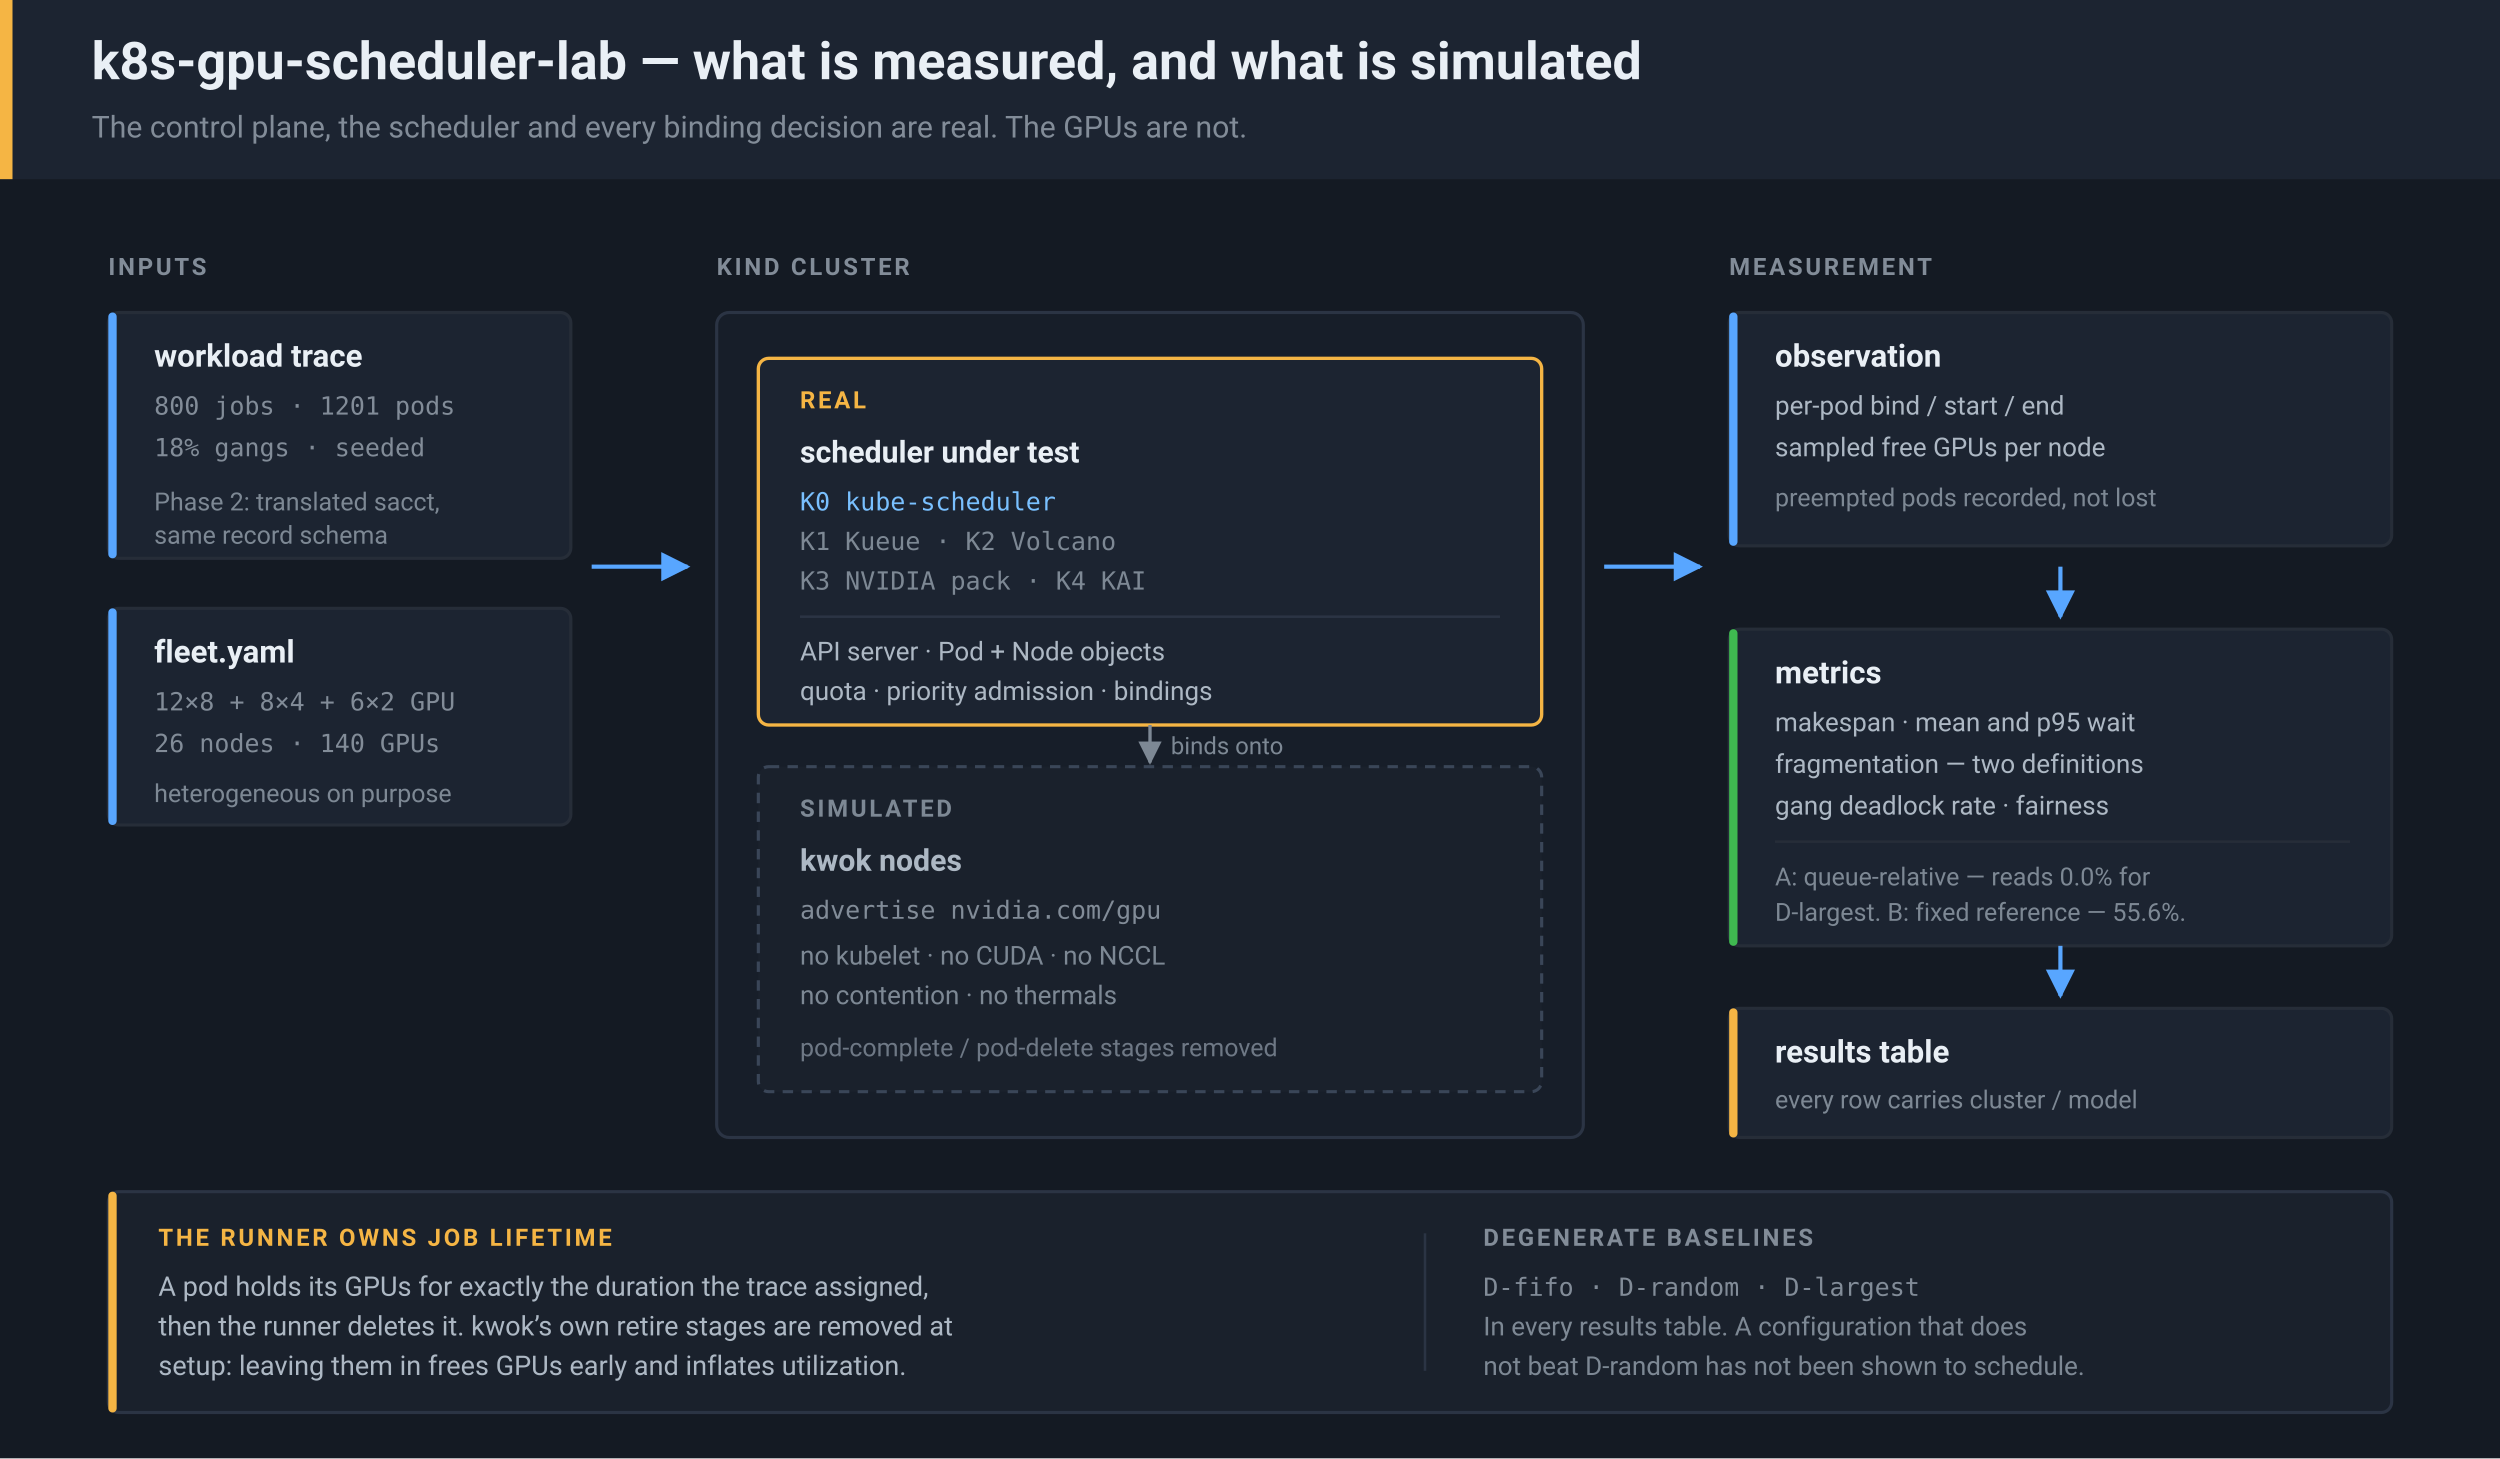
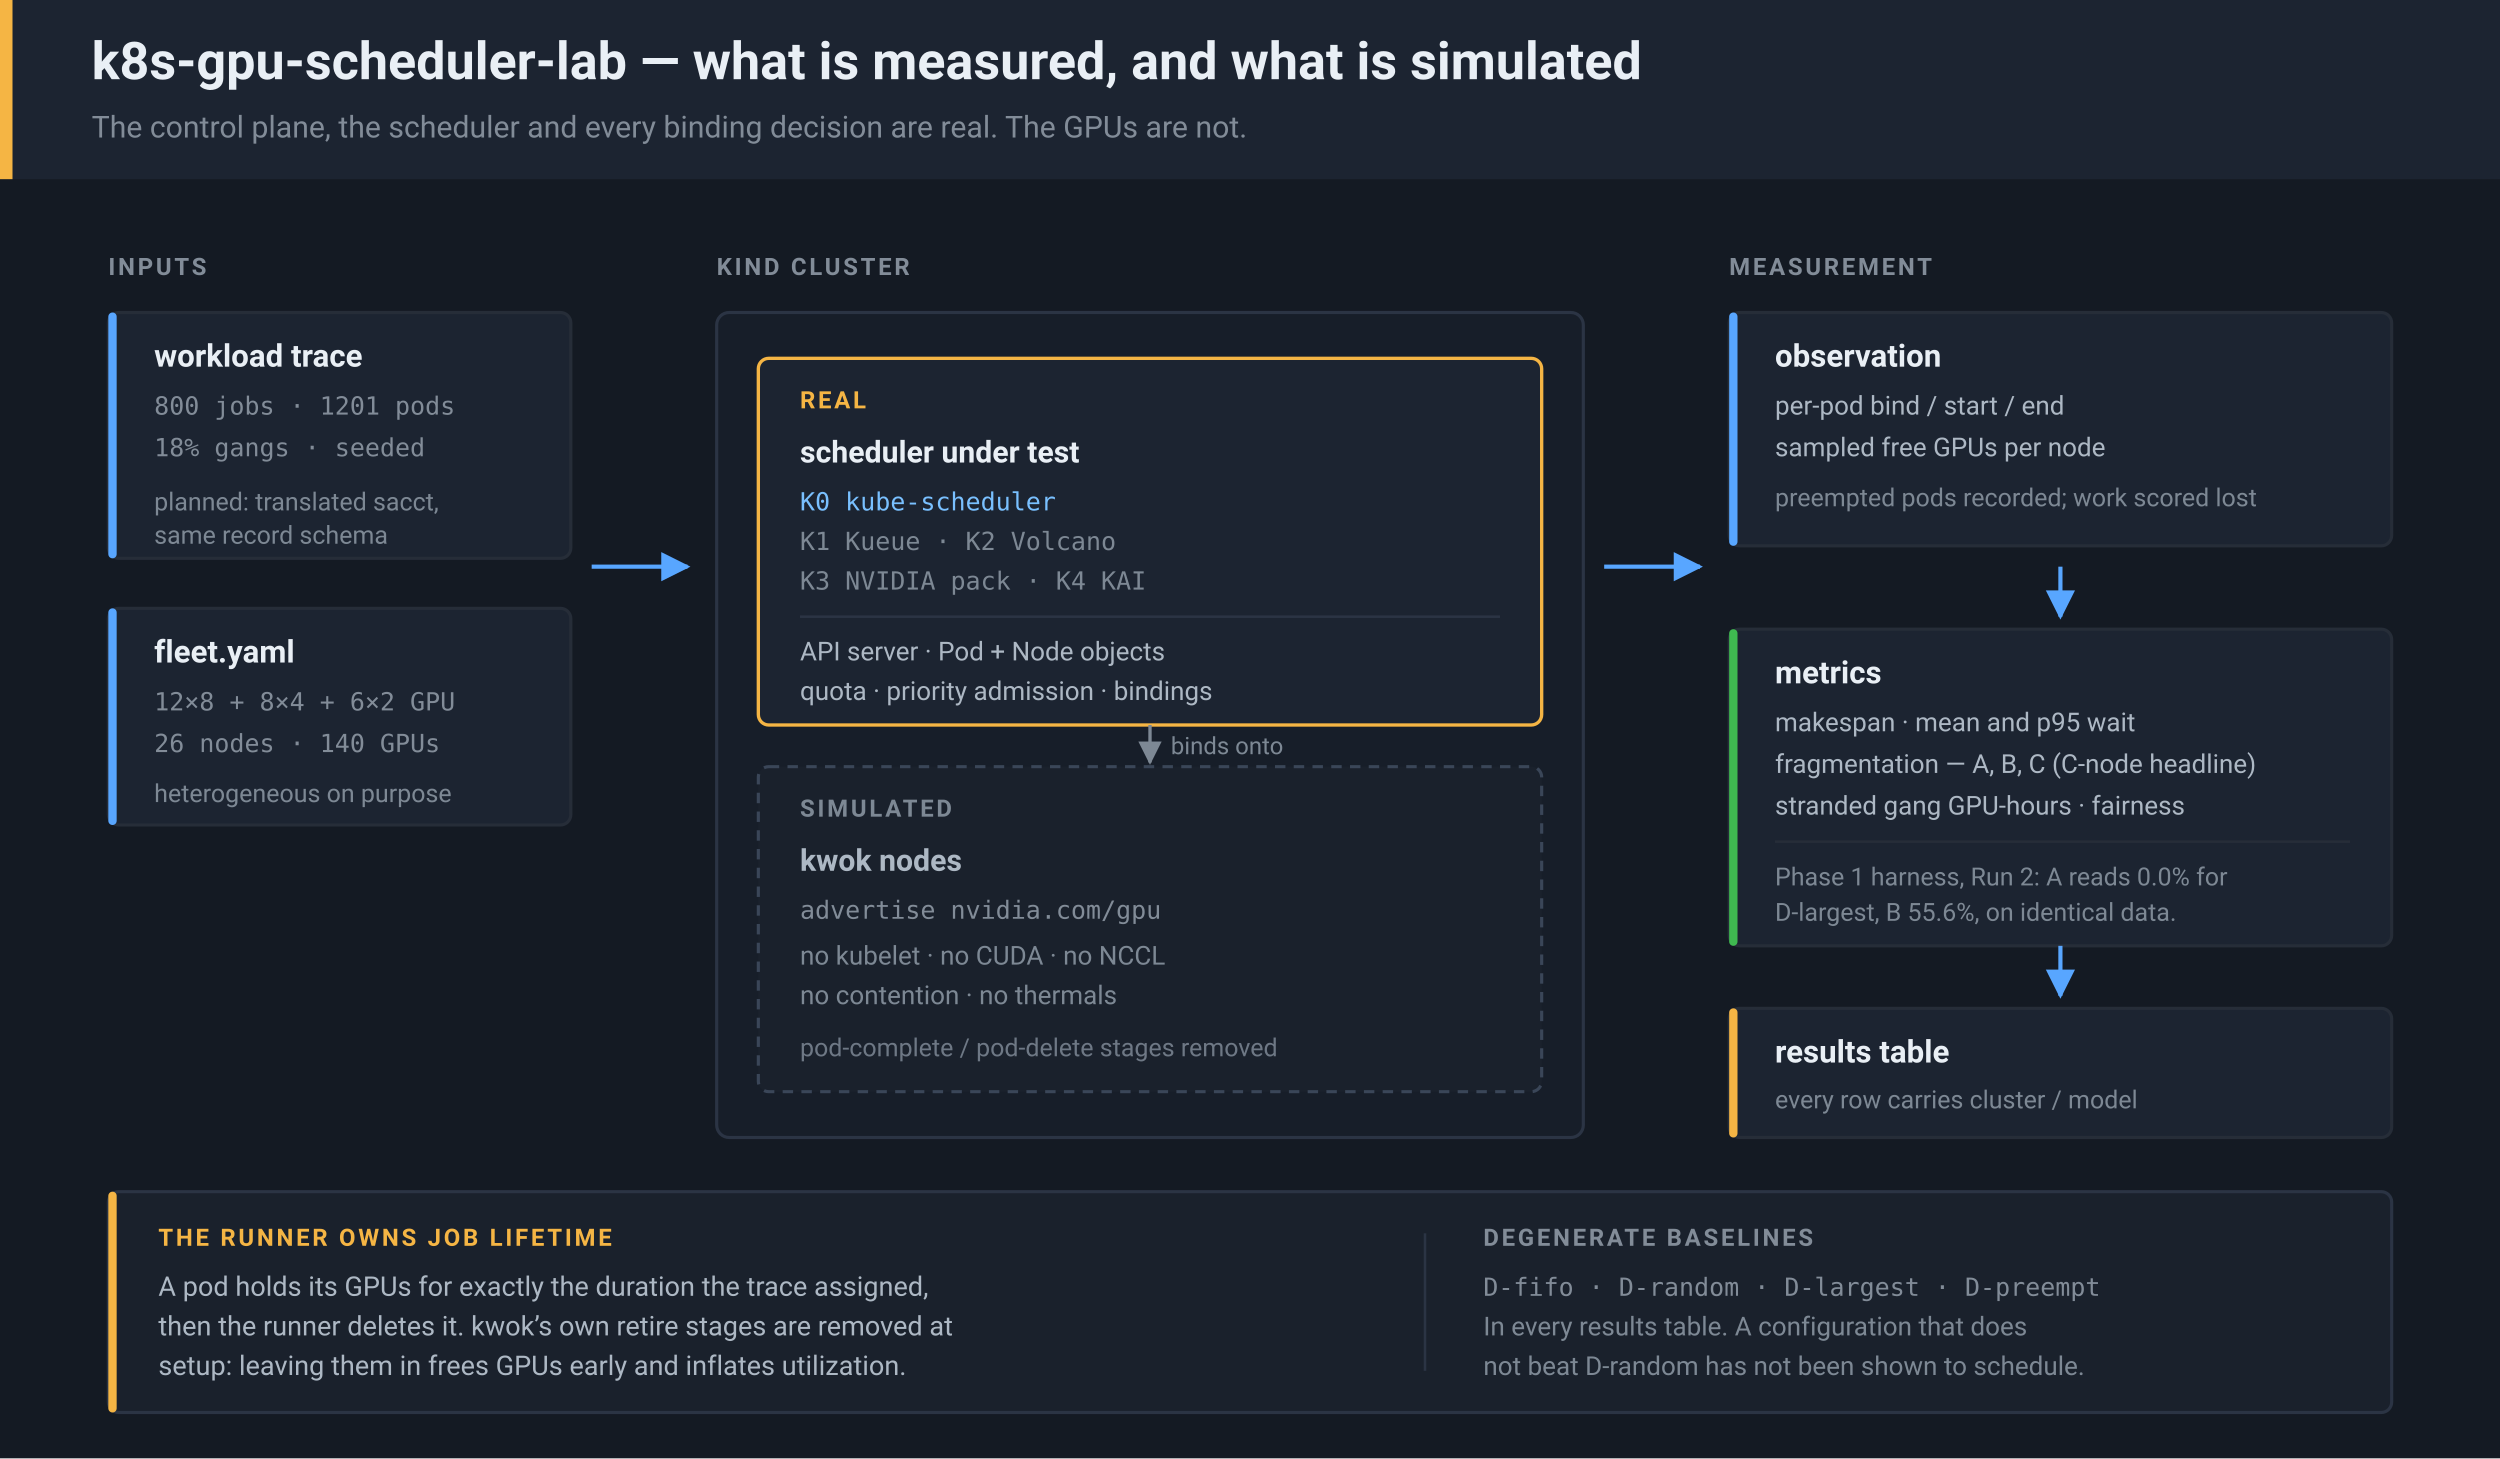
<svg xmlns="http://www.w3.org/2000/svg" width="1200" height="700" viewBox="0 0 1200 700" role="img" aria-labelledby="ttl dsc">
  <defs>
    <marker id="ar" viewBox="0 0 10 10" refX="9" refY="5" markerWidth="7" markerHeight="7" orient="auto-start-reverse">
      <path d="M 0 0 L 10 5 L 0 10 z" fill="#58a6ff" />
    </marker>
    <marker id="arg" viewBox="0 0 10 10" refX="9" refY="5" markerWidth="7" markerHeight="7" orient="auto-start-reverse">
      <path d="M 0 0 L 10 5 L 0 10 z" fill="#7d8894" />
    </marker>
  </defs>
  <rect width="1200" height="700" fill="#141a23" />
  <rect width="1200" height="86" fill="#1c2431" />
  <rect width="6" height="86" fill="#f5b544" />
  <text x="44" y="38" font-family="ui-sans-serif,-apple-system,Segoe UI,Roboto,Helvetica,Arial,sans-serif" font-size="25" font-weight="700" fill="#e9eff5">k8s-gpu-scheduler-lab — what is measured, and what is simulated</text>
  <text x="44" y="66" font-family="ui-sans-serif,-apple-system,Segoe UI,Roboto,Helvetica,Arial,sans-serif" font-size="14.5" fill="#828c98">The control plane, the scheduler and every binding decision are real. The GPUs are not.</text>
  <text x="52" y="132" font-family="ui-sans-serif,-apple-system,Segoe UI,Roboto,Arial,sans-serif" font-size="11.5" letter-spacing="1.3" font-weight="700" fill="#828c98">INPUTS</text>
  <rect x="52" y="150" width="222" height="118" rx="5" fill="#1c2431" stroke="#262d38" stroke-width="1.5" />
  <rect x="52" y="150" width="4" height="118" rx="2" fill="#58a6ff" />
  <text x="74" y="176" font-family="ui-sans-serif,-apple-system,Segoe UI,Roboto,Arial,sans-serif" font-size="15" font-weight="700" fill="#e9eff5">workload trace</text>
  <text x="74" y="199" font-family="ui-monospace,SFMono-Regular,Menlo,monospace" font-size="12" fill="#828c98">800 jobs · 1201 pods</text>
  <text x="74" y="219" font-family="ui-monospace,SFMono-Regular,Menlo,monospace" font-size="12" fill="#828c98">18% gangs · seeded</text>
-   <text x="74" y="245" font-family="ui-sans-serif,-apple-system,Segoe UI,Roboto,Arial,sans-serif" font-size="12" fill="#7d8894">Phase 2: translated sacct,</text>
+   <text x="74" y="245" font-family="ui-sans-serif,-apple-system,Segoe UI,Roboto,Arial,sans-serif" font-size="12" fill="#7d8894">planned: translated sacct,</text>
  <text x="74" y="261" font-family="ui-sans-serif,-apple-system,Segoe UI,Roboto,Arial,sans-serif" font-size="12" fill="#7d8894">same record schema</text>
  <rect x="52" y="292" width="222" height="104" rx="5" fill="#1c2431" stroke="#262d38" stroke-width="1.5" />
  <rect x="52" y="292" width="4" height="104" rx="2" fill="#58a6ff" />
  <text x="74" y="318" font-family="ui-sans-serif,-apple-system,Segoe UI,Roboto,Arial,sans-serif" font-size="15" font-weight="700" fill="#e9eff5">fleet.yaml</text>
  <text x="74" y="341" font-family="ui-monospace,SFMono-Regular,Menlo,monospace" font-size="12" fill="#828c98">12×8 + 8×4 + 6×2 GPU</text>
  <text x="74" y="361" font-family="ui-monospace,SFMono-Regular,Menlo,monospace" font-size="12" fill="#828c98">26 nodes · 140 GPUs</text>
  <text x="74" y="385" font-family="ui-sans-serif,-apple-system,Segoe UI,Roboto,Arial,sans-serif" font-size="12" fill="#7d8894">heterogeneous on purpose</text>
  <line x1="284" y1="272" x2="330" y2="272" stroke="#58a6ff" stroke-width="2" marker-end="url(#ar)" />
  <text x="344" y="132" font-family="ui-sans-serif,-apple-system,Segoe UI,Roboto,Arial,sans-serif" font-size="11.5" letter-spacing="1.3" font-weight="700" fill="#828c98">KIND CLUSTER</text>
  <rect x="344" y="150" width="416" height="396" rx="6" fill="#171e29" stroke="#2b3444" stroke-width="1.5" />
  <rect x="364" y="172" width="376" height="176" rx="5" fill="#1c2431" stroke="#f5b544" stroke-width="1.6" />
  <text x="384" y="196" font-family="ui-sans-serif,-apple-system,Segoe UI,Roboto,Arial,sans-serif" font-size="11.5" letter-spacing="1.3" font-weight="700" fill="#f5b544">REAL</text>
  <text x="384" y="222" font-family="ui-sans-serif,-apple-system,Segoe UI,Roboto,Arial,sans-serif" font-size="14.5" font-weight="700" fill="#e9eff5">scheduler under test</text>
  <text x="384" y="245" font-family="ui-monospace,SFMono-Regular,Menlo,monospace" font-size="12" fill="#79c0ff">K0 kube-scheduler</text>
  <text x="384" y="264" font-family="ui-monospace,SFMono-Regular,Menlo,monospace" font-size="12" fill="#7d8894">K1 Kueue · K2 Volcano</text>
  <text x="384" y="283" font-family="ui-monospace,SFMono-Regular,Menlo,monospace" font-size="12" fill="#7d8894">K3 NVIDIA pack · K4 KAI</text>
  <line x1="384" y1="296" x2="720" y2="296" stroke="#2b3444" stroke-width="1.2" />
  <text x="384" y="317" font-family="ui-sans-serif,-apple-system,Segoe UI,Roboto,Arial,sans-serif" font-size="12.5" fill="#adb8c4">API server · Pod + Node objects</text>
  <text x="384" y="336" font-family="ui-sans-serif,-apple-system,Segoe UI,Roboto,Arial,sans-serif" font-size="12.5" fill="#adb8c4">quota · priority admission · bindings</text>
  <rect x="364" y="368" width="376" height="156" rx="5" fill="#1a212c" stroke="#3a4658" stroke-width="1.5" stroke-dasharray="5 4" />
  <text x="384" y="392" font-family="ui-sans-serif,-apple-system,Segoe UI,Roboto,Arial,sans-serif" font-size="11.5" letter-spacing="1.3" font-weight="700" fill="#7d8894">SIMULATED</text>
  <text x="384" y="418" font-family="ui-sans-serif,-apple-system,Segoe UI,Roboto,Arial,sans-serif" font-size="14.5" font-weight="700" fill="#adb8c4">kwok nodes</text>
  <text x="384" y="441" font-family="ui-monospace,SFMono-Regular,Menlo,monospace" font-size="12" fill="#828c98">advertise nvidia.com/gpu</text>
  <text x="384" y="463" font-family="ui-sans-serif,-apple-system,Segoe UI,Roboto,Arial,sans-serif" font-size="12.5" fill="#7d8894">no kubelet · no CUDA · no NCCL</text>
  <text x="384" y="482" font-family="ui-sans-serif,-apple-system,Segoe UI,Roboto,Arial,sans-serif" font-size="12.5" fill="#7d8894">no contention · no thermals</text>
  <text x="384" y="507" font-family="ui-sans-serif,-apple-system,Segoe UI,Roboto,Arial,sans-serif" font-size="12" fill="#6e7885">pod-complete / pod-delete stages removed</text>
  <line x1="552" y1="348" x2="552" y2="366" stroke="#7d8894" stroke-width="1.6" marker-end="url(#arg)" />
  <text x="562" y="362" font-family="ui-sans-serif,-apple-system,Segoe UI,Roboto,Arial,sans-serif" font-size="11.5" fill="#7d8894">binds onto</text>
  <line x1="770" y1="272" x2="816" y2="272" stroke="#58a6ff" stroke-width="2" marker-end="url(#ar)" />
  <text x="830" y="132" font-family="ui-sans-serif,-apple-system,Segoe UI,Roboto,Arial,sans-serif" font-size="11.5" letter-spacing="1.3" font-weight="700" fill="#828c98">MEASUREMENT</text>
  <rect x="830" y="150" width="318" height="112" rx="5" fill="#1c2431" stroke="#262d38" stroke-width="1.5" />
  <rect x="830" y="150" width="4" height="112" rx="2" fill="#58a6ff" />
  <text x="852" y="176" font-family="ui-sans-serif,-apple-system,Segoe UI,Roboto,Arial,sans-serif" font-size="15" font-weight="700" fill="#e9eff5">observation</text>
  <text x="852" y="199" font-family="ui-sans-serif,-apple-system,Segoe UI,Roboto,Arial,sans-serif" font-size="12.5" fill="#adb8c4">per-pod bind / start / end</text>
  <text x="852" y="219" font-family="ui-sans-serif,-apple-system,Segoe UI,Roboto,Arial,sans-serif" font-size="12.5" fill="#adb8c4">sampled free GPUs per node</text>
-   <text x="852" y="243" font-family="ui-sans-serif,-apple-system,Segoe UI,Roboto,Arial,sans-serif" font-size="12" fill="#7d8894">preempted pods recorded, not lost</text>
+   <text x="852" y="243" font-family="ui-sans-serif,-apple-system,Segoe UI,Roboto,Arial,sans-serif" font-size="12" fill="#7d8894">preempted pods recorded; work scored lost</text>
  <line x1="989" y1="272" x2="989" y2="296" stroke="#58a6ff" stroke-width="2" marker-end="url(#ar)" />
  <rect x="830" y="302" width="318" height="152" rx="5" fill="#1c2431" stroke="#262d38" stroke-width="1.5" />
  <rect x="830" y="302" width="4" height="152" rx="2" fill="#3fb950" />
  <text x="852" y="328" font-family="ui-sans-serif,-apple-system,Segoe UI,Roboto,Arial,sans-serif" font-size="15" font-weight="700" fill="#e9eff5">metrics</text>
  <text x="852" y="351" font-family="ui-sans-serif,-apple-system,Segoe UI,Roboto,Arial,sans-serif" font-size="12.5" fill="#adb8c4">makespan · mean and p95 wait</text>
-   <text x="852" y="371" font-family="ui-sans-serif,-apple-system,Segoe UI,Roboto,Arial,sans-serif" font-size="12.5" fill="#adb8c4">fragmentation — two definitions</text>
-   <text x="852" y="391" font-family="ui-sans-serif,-apple-system,Segoe UI,Roboto,Arial,sans-serif" font-size="12.5" fill="#adb8c4">gang deadlock rate · fairness</text>
+   <text x="852" y="371" font-family="ui-sans-serif,-apple-system,Segoe UI,Roboto,Arial,sans-serif" font-size="12.5" fill="#adb8c4">fragmentation — A, B, C (C-node headline)</text>
+   <text x="852" y="391" font-family="ui-sans-serif,-apple-system,Segoe UI,Roboto,Arial,sans-serif" font-size="12.5" fill="#adb8c4">stranded gang GPU-hours · fairness</text>
  <line x1="852" y1="404" x2="1128" y2="404" stroke="#262d38" stroke-width="1.2" />
-   <text x="852" y="425" font-family="ui-sans-serif,-apple-system,Segoe UI,Roboto,Arial,sans-serif" font-size="12" fill="#7d8894">A: queue-relative — reads 0.0% for</text>
-   <text x="852" y="442" font-family="ui-sans-serif,-apple-system,Segoe UI,Roboto,Arial,sans-serif" font-size="12" fill="#7d8894">D-largest. B: fixed reference — 55.6%.</text>
+   <text x="852" y="425" font-family="ui-sans-serif,-apple-system,Segoe UI,Roboto,Arial,sans-serif" font-size="12" fill="#7d8894">Phase 1 harness, Run 2: A reads 0.0% for</text>
+   <text x="852" y="442" font-family="ui-sans-serif,-apple-system,Segoe UI,Roboto,Arial,sans-serif" font-size="12" fill="#7d8894">D-largest, B 55.6%, on identical data.</text>
  <line x1="989" y1="454" x2="989" y2="478" stroke="#58a6ff" stroke-width="2" marker-end="url(#ar)" />
  <rect x="830" y="484" width="318" height="62" rx="5" fill="#1c2431" stroke="#262d38" stroke-width="1.5" />
  <rect x="830" y="484" width="4" height="62" rx="2" fill="#f5b544" />
  <text x="852" y="510" font-family="ui-sans-serif,-apple-system,Segoe UI,Roboto,Arial,sans-serif" font-size="15" font-weight="700" fill="#e9eff5">results table</text>
  <text x="852" y="532" font-family="ui-sans-serif,-apple-system,Segoe UI,Roboto,Arial,sans-serif" font-size="12" fill="#7d8894">every row carries cluster / model</text>
  <rect x="52" y="572" width="1096" height="106" rx="5" fill="#1a212c" stroke="#2b3444" stroke-width="1.5" />
  <rect x="52" y="572" width="4" height="106" rx="2" fill="#f5b544" />
  <line x1="684" y1="592" x2="684" y2="658" stroke="#2b3444" stroke-width="1.2" />
  <text x="76" y="598" font-family="ui-sans-serif,-apple-system,Segoe UI,Roboto,Arial,sans-serif" font-size="11.5" letter-spacing="1.3" font-weight="700" fill="#f5b544">THE RUNNER OWNS JOB LIFETIME</text>
  <text x="76" y="622" font-family="ui-sans-serif,-apple-system,Segoe UI,Roboto,Arial,sans-serif" font-size="13" fill="#adb8c4">A pod holds its GPUs for exactly the duration the trace assigned,</text>
  <text x="76" y="641" font-family="ui-sans-serif,-apple-system,Segoe UI,Roboto,Arial,sans-serif" font-size="13" fill="#adb8c4">then the runner deletes it. kwok’s own retire stages are removed at</text>
  <text x="76" y="660" font-family="ui-sans-serif,-apple-system,Segoe UI,Roboto,Arial,sans-serif" font-size="13" fill="#adb8c4">setup: leaving them in frees GPUs early and inflates utilization.</text>
  <text x="712" y="598" font-family="ui-sans-serif,-apple-system,Segoe UI,Roboto,Arial,sans-serif" font-size="11.5" letter-spacing="1.3" font-weight="700" fill="#828c98">DEGENERATE BASELINES</text>
-   <text x="712" y="622" font-family="ui-monospace,SFMono-Regular,Menlo,monospace" font-size="12" fill="#828c98">D-fifo · D-random · D-largest</text>
+   <text x="712" y="622" font-family="ui-monospace,SFMono-Regular,Menlo,monospace" font-size="12" fill="#828c98">D-fifo · D-random · D-largest · D-preempt</text>
  <text x="712" y="641" font-family="ui-sans-serif,-apple-system,Segoe UI,Roboto,Arial,sans-serif" font-size="12.5" fill="#7d8894">In every results table. A configuration that does</text>
  <text x="712" y="660" font-family="ui-sans-serif,-apple-system,Segoe UI,Roboto,Arial,sans-serif" font-size="12.5" fill="#7d8894">not beat D-random has not been shown to schedule.</text>
</svg>
